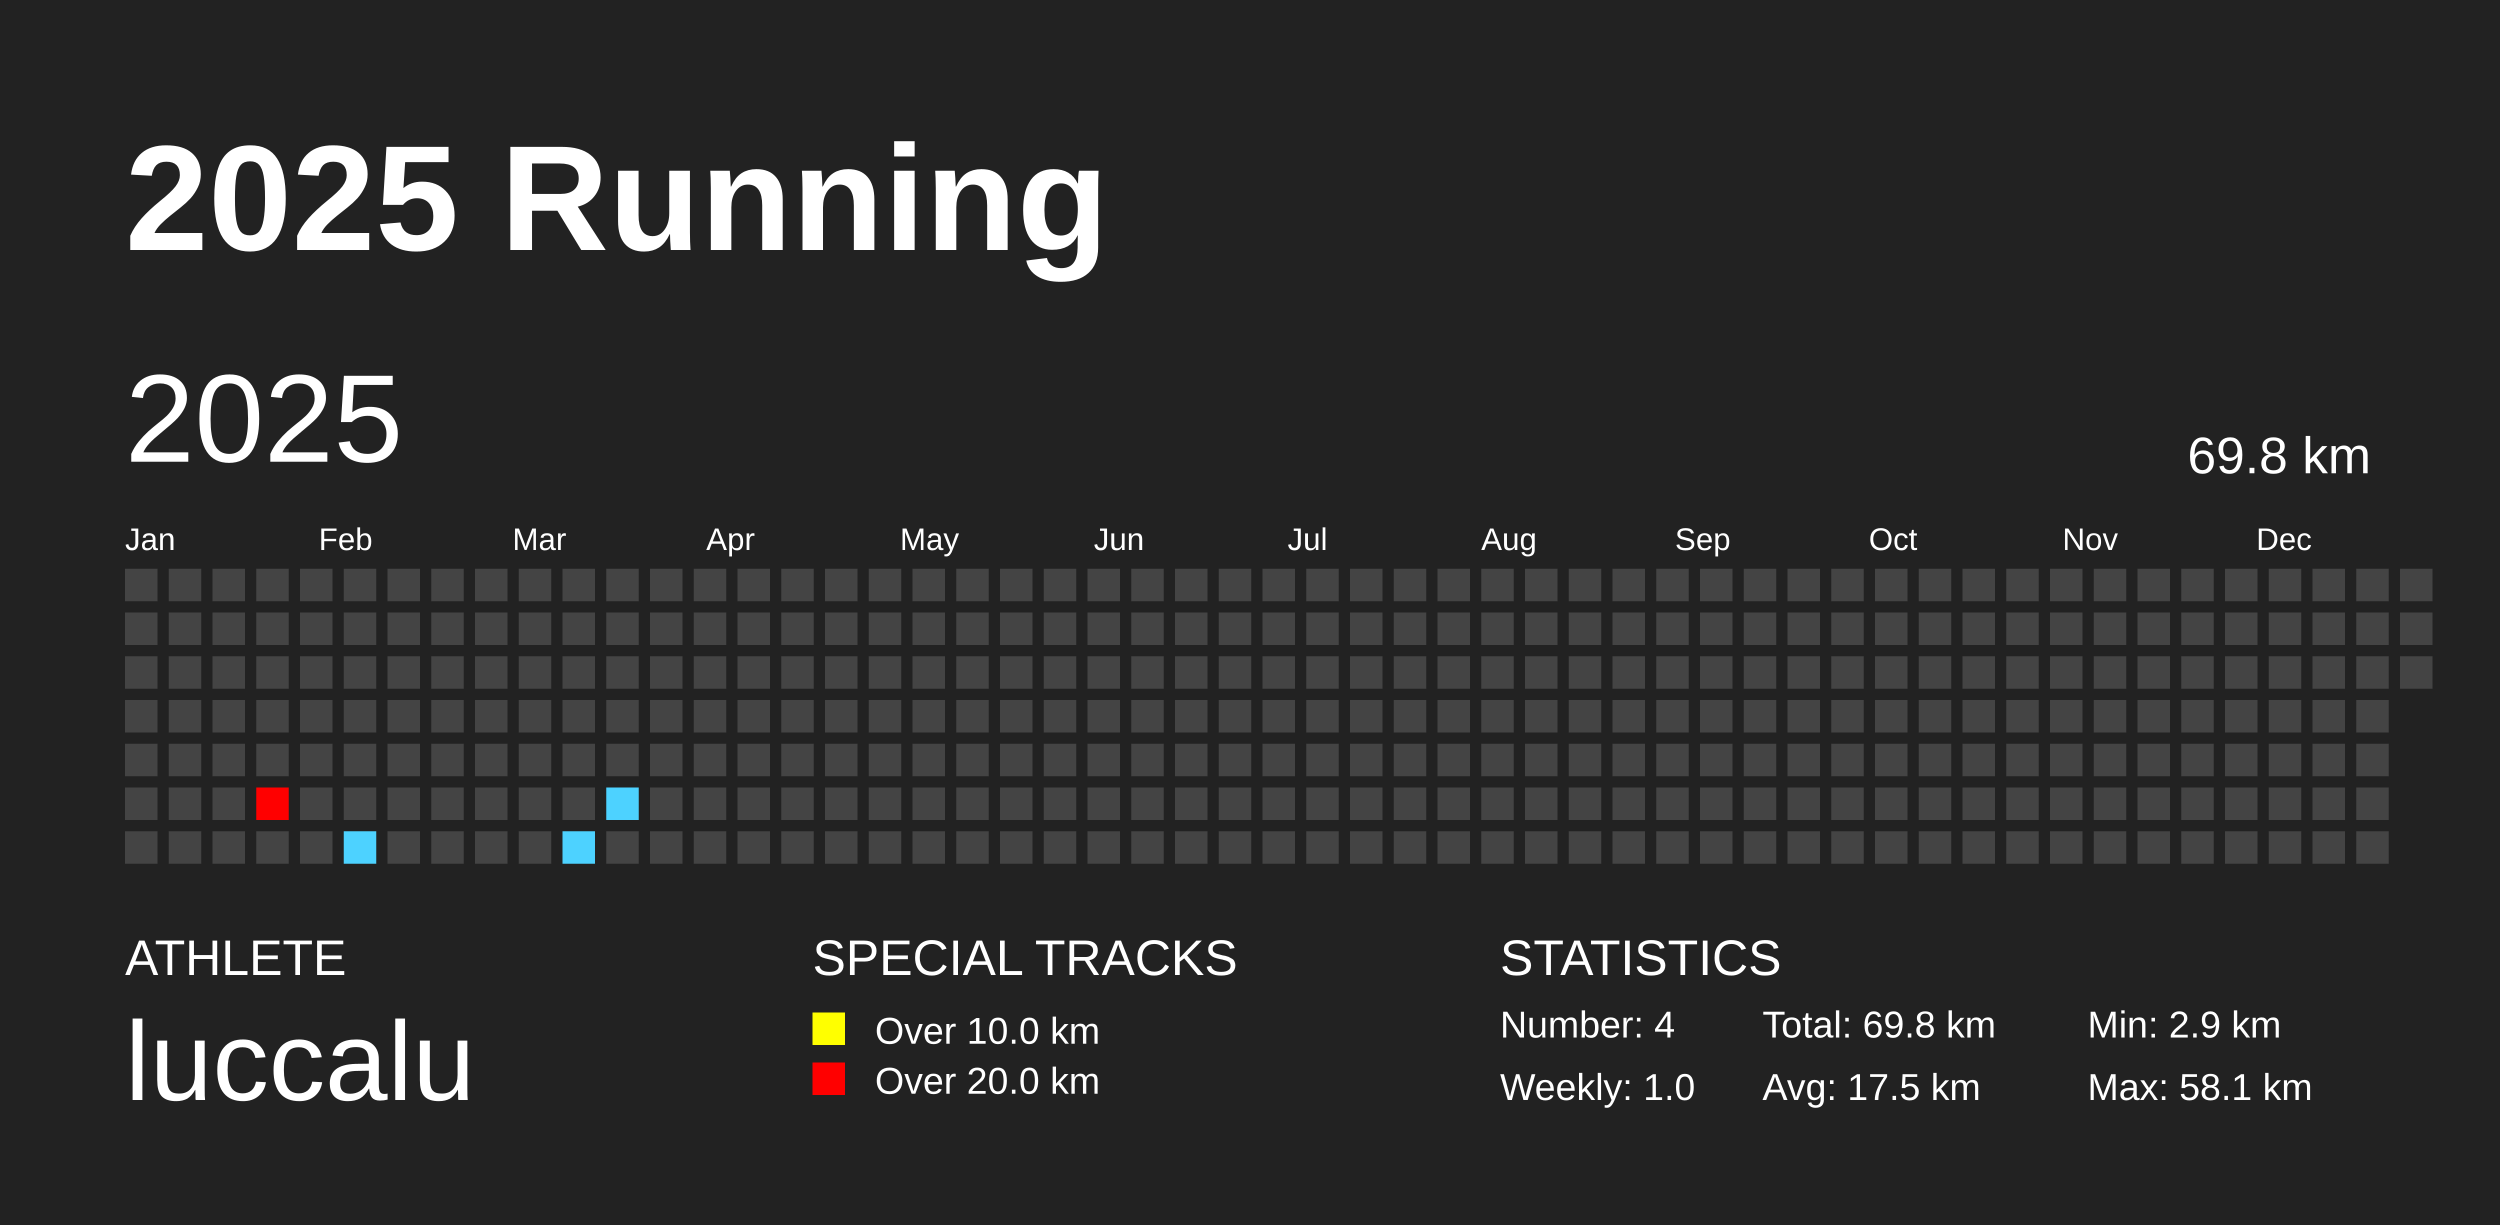
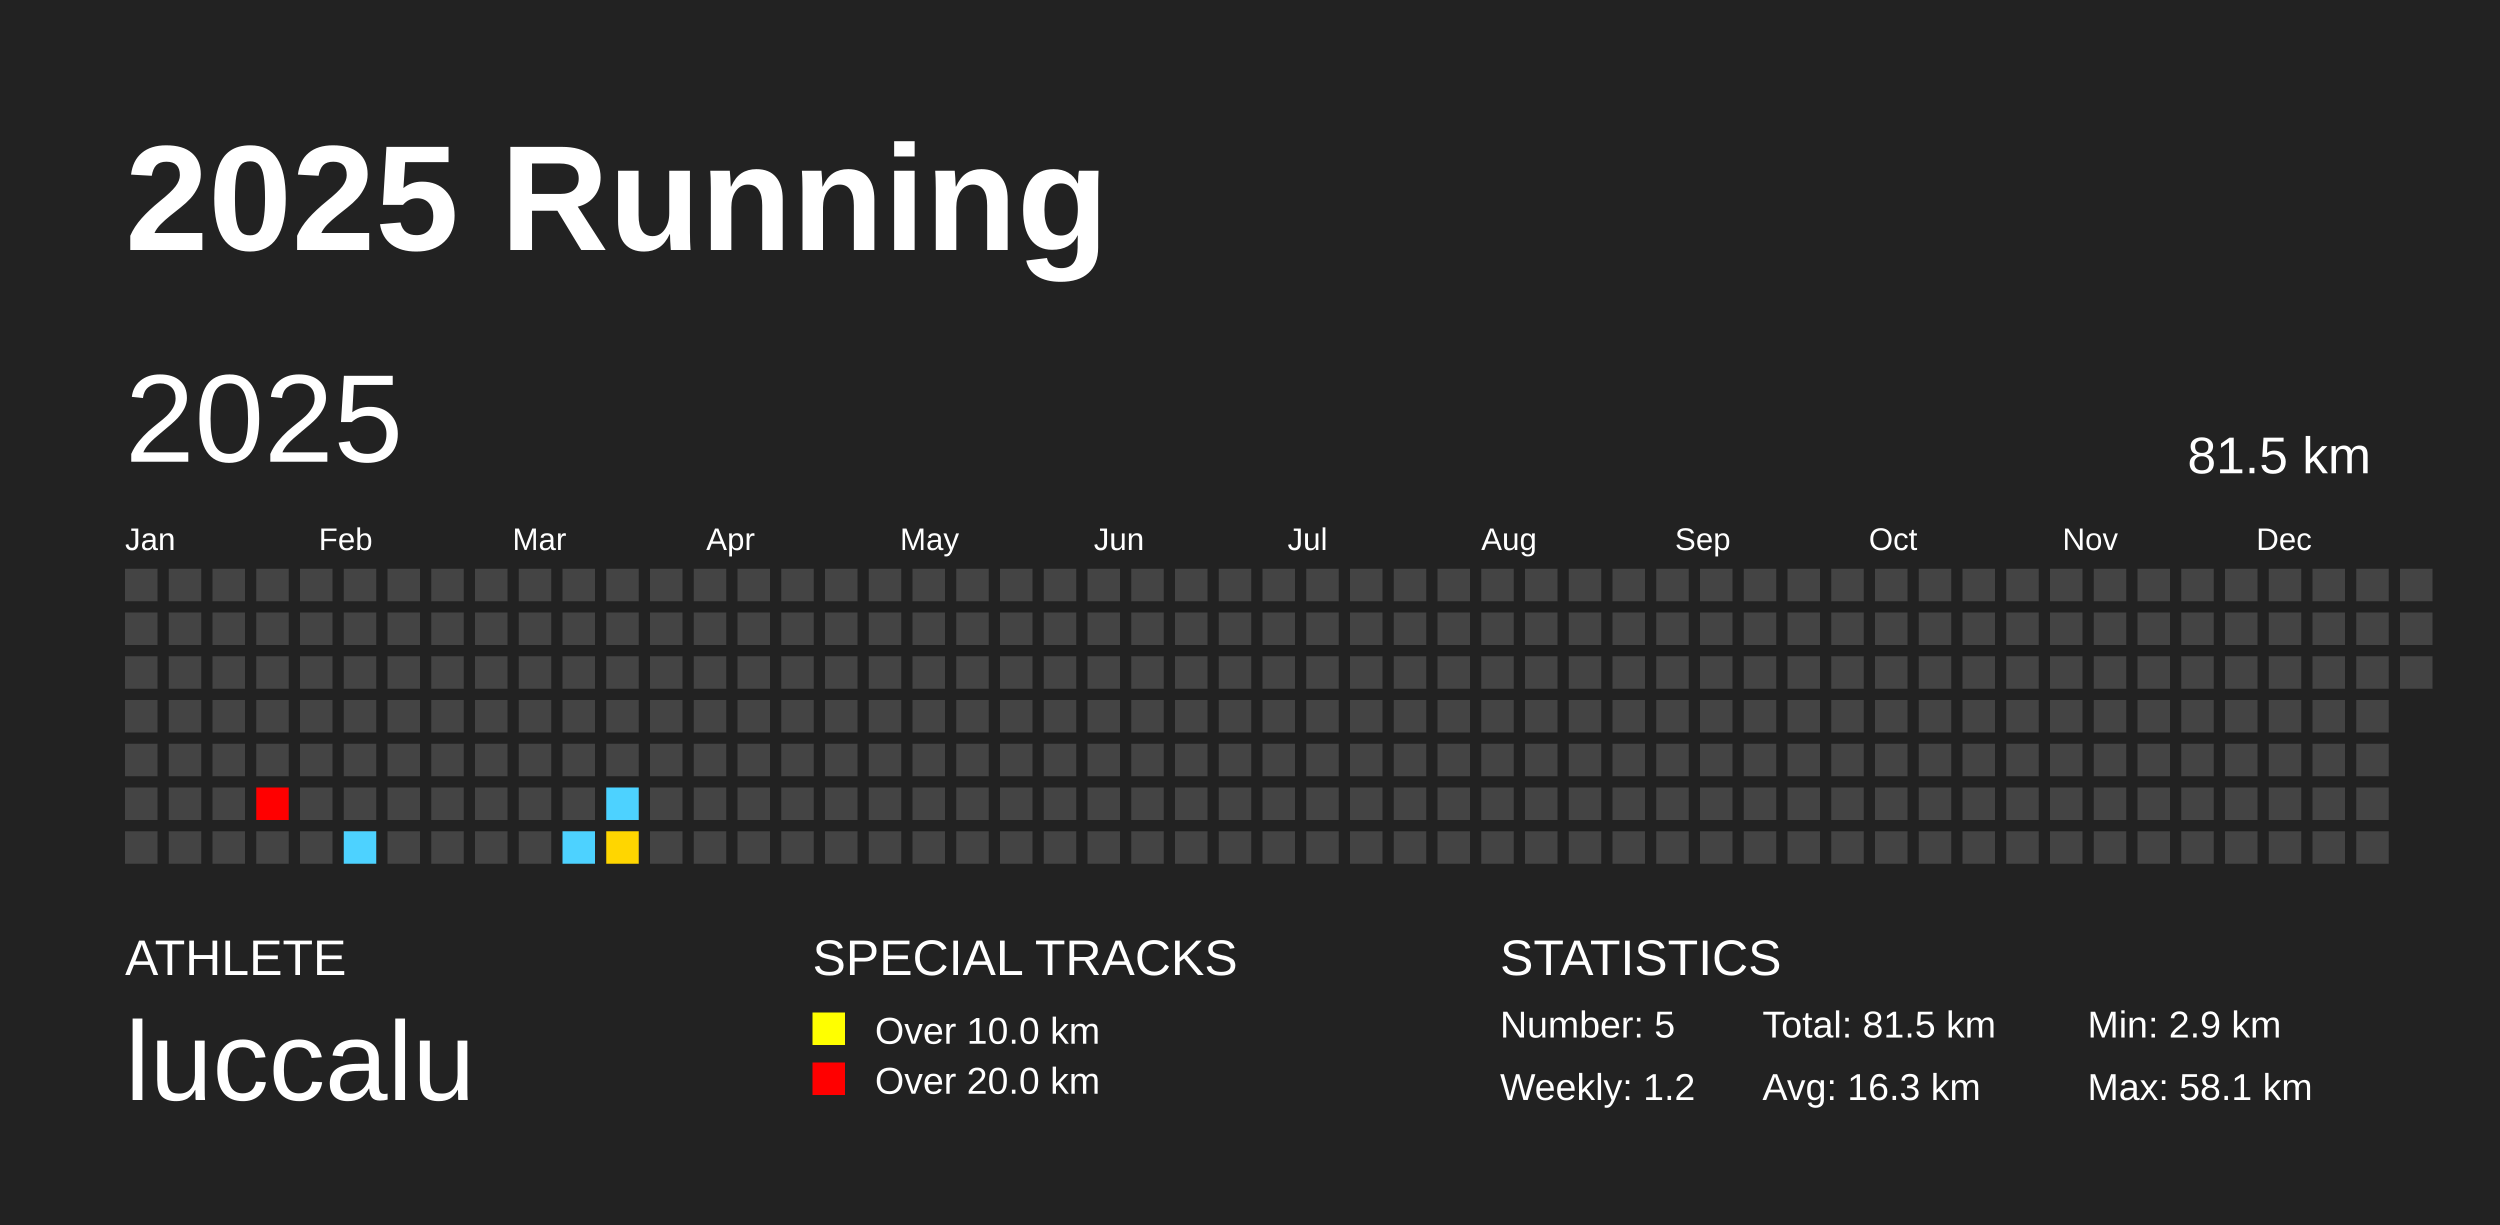
<svg xmlns="http://www.w3.org/2000/svg" baseProfile="full" height="98mm" version="1.1" viewBox="0,0,200,98" width="200mm">
  <defs />
  <rect fill="#222222" height="98" width="200" x="0" y="0" />
  <text fill="#FFFFFF" style="font-size:12px; font-family:Arial; font-weight:bold;" x="10" y="20">2025 Running</text>
  <text fill="#FFFFFF" style="font-size:4px; font-family:Arial" x="10" y="78">ATHLETE</text>
  <text fill="#FFFFFF" style="font-size:9px; font-family:Arial" x="10" y="88">luccalu</text>
  <text fill="#FFFFFF" style="font-size:4px; font-family:Arial" x="65" y="78">SPECIAL TRACKS</text>
  <rect fill="yellow" height="2.6" width="2.6" x="65" y="81" />
  <text fill="#FFFFFF" style="font-size:3px; font-family:Arial" x="70" y="83.5">Over 10.0 km</text>
  <rect fill="red" height="2.6" width="2.6" x="65" y="85" />
  <text fill="#FFFFFF" style="font-size:3px; font-family:Arial" x="70" y="87.5">Over 20.0 km</text>
  <text fill="#FFFFFF" style="font-size:4px; font-family:Arial" x="120" y="78">STATISTICS</text>
-   <text fill="#FFFFFF" style="font-size:3px; font-family:Arial" x="120" y="83">Number: 4</text>
-   <text fill="#FFFFFF" style="font-size:3px; font-family:Arial" x="120" y="88">Weekly: 1.0</text>
-   <text fill="#FFFFFF" style="font-size:3px; font-family:Arial" x="141" y="83">Total: 69.8 km</text>
-   <text fill="#FFFFFF" style="font-size:3px; font-family:Arial" x="141" y="88">Avg: 17.5 km</text>
+   <text fill="#FFFFFF" style="font-size:3px; font-family:Arial" x="120" y="83">Number: 5</text>
+   <text fill="#FFFFFF" style="font-size:3px; font-family:Arial" x="120" y="88">Weekly: 1.2</text>
+   <text fill="#FFFFFF" style="font-size:3px; font-family:Arial" x="141" y="83">Total: 81.5 km</text>
+   <text fill="#FFFFFF" style="font-size:3px; font-family:Arial" x="141" y="88">Avg: 16.3 km</text>
  <text fill="#FFFFFF" style="font-size:3px; font-family:Arial" x="167" y="83">Min: 2.9 km</text>
  <text fill="#FFFFFF" style="font-size:3px; font-family:Arial" x="167" y="88">Max: 58.1 km</text>
  <text dominant-baseline="hanging" fill="#FFFFFF" style="font-size:10.0px; font-family:Arial;" x="10" y="30">2025</text>
-   <text dominant-baseline="hanging" fill="#FFFFFF" style="font-size:4.125px; font-family:Arial;" x="175" y="35">69.8 km</text>
+   <text dominant-baseline="hanging" fill="#FFFFFF" style="font-size:4.125px; font-family:Arial;" x="175" y="35">81.5 km</text>
  <text fill="#FFFFFF" style="font-size:2.5px; font-family:Arial" x="10.0" y="44">Jan</text>
  <text fill="#FFFFFF" style="font-size:2.5px; font-family:Arial" x="25.5" y="44">Feb</text>
  <text fill="#FFFFFF" style="font-size:2.5px; font-family:Arial" x="41.0" y="44">Mar</text>
  <text fill="#FFFFFF" style="font-size:2.5px; font-family:Arial" x="56.5" y="44">Apr</text>
  <text fill="#FFFFFF" style="font-size:2.5px; font-family:Arial" x="72.0" y="44">May</text>
  <text fill="#FFFFFF" style="font-size:2.5px; font-family:Arial" x="87.5" y="44">Jun</text>
  <text fill="#FFFFFF" style="font-size:2.5px; font-family:Arial" x="103.0" y="44">Jul</text>
  <text fill="#FFFFFF" style="font-size:2.5px; font-family:Arial" x="118.5" y="44">Aug</text>
  <text fill="#FFFFFF" style="font-size:2.5px; font-family:Arial" x="134.0" y="44">Sep</text>
  <text fill="#FFFFFF" style="font-size:2.5px; font-family:Arial" x="149.5" y="44">Oct</text>
  <text fill="#FFFFFF" style="font-size:2.5px; font-family:Arial" x="165.0" y="44">Nov</text>
  <text fill="#FFFFFF" style="font-size:2.5px; font-family:Arial" x="180.5" y="44">Dec</text>
  <rect fill="#444444" height="2.6" width="2.6" x="10.0" y="45.5" />
  <rect fill="#444444" height="2.6" width="2.6" x="10.0" y="49.0" />
  <rect fill="#444444" height="2.6" width="2.6" x="10.0" y="52.5" />
  <rect fill="#444444" height="2.6" width="2.6" x="10.0" y="56.0" />
  <rect fill="#444444" height="2.6" width="2.6" x="10.0" y="59.5" />
  <rect fill="#444444" height="2.6" width="2.6" x="10.0" y="63.0" />
  <rect fill="#444444" height="2.6" width="2.6" x="10.0" y="66.5" />
  <rect fill="#444444" height="2.6" width="2.6" x="13.5" y="45.5" />
  <rect fill="#444444" height="2.6" width="2.6" x="13.5" y="49.0" />
  <rect fill="#444444" height="2.6" width="2.6" x="13.5" y="52.5" />
  <rect fill="#444444" height="2.6" width="2.6" x="13.5" y="56.0" />
  <rect fill="#444444" height="2.6" width="2.6" x="13.5" y="59.5" />
  <rect fill="#444444" height="2.6" width="2.6" x="13.5" y="63.0" />
  <rect fill="#444444" height="2.6" width="2.6" x="13.5" y="66.5" />
  <rect fill="#444444" height="2.6" width="2.6" x="17.0" y="45.5" />
  <rect fill="#444444" height="2.6" width="2.6" x="17.0" y="49.0" />
  <rect fill="#444444" height="2.6" width="2.6" x="17.0" y="52.5" />
  <rect fill="#444444" height="2.6" width="2.6" x="17.0" y="56.0" />
  <rect fill="#444444" height="2.6" width="2.6" x="17.0" y="59.5" />
  <rect fill="#444444" height="2.6" width="2.6" x="17.0" y="63.0" />
  <rect fill="#444444" height="2.6" width="2.6" x="17.0" y="66.5" />
  <rect fill="#444444" height="2.6" width="2.6" x="20.5" y="45.5" />
  <rect fill="#444444" height="2.6" width="2.6" x="20.5" y="49.0" />
  <rect fill="#444444" height="2.6" width="2.6" x="20.5" y="52.5" />
  <rect fill="#444444" height="2.6" width="2.6" x="20.5" y="56.0" />
  <rect fill="#444444" height="2.6" width="2.6" x="20.5" y="59.5" />
  <rect fill="red" height="2.6" width="2.6" x="20.5" y="63.0" />
  <rect fill="#444444" height="2.6" width="2.6" x="20.5" y="66.5" />
  <rect fill="#444444" height="2.6" width="2.6" x="24.0" y="45.5" />
  <rect fill="#444444" height="2.6" width="2.6" x="24.0" y="49.0" />
  <rect fill="#444444" height="2.6" width="2.6" x="24.0" y="52.5" />
  <rect fill="#444444" height="2.6" width="2.6" x="24.0" y="56.0" />
  <rect fill="#444444" height="2.6" width="2.6" x="24.0" y="59.5" />
  <rect fill="#444444" height="2.6" width="2.6" x="24.0" y="63.0" />
  <rect fill="#444444" height="2.6" width="2.6" x="24.0" y="66.5" />
  <rect fill="#444444" height="2.6" width="2.6" x="27.5" y="45.5" />
  <rect fill="#444444" height="2.6" width="2.6" x="27.5" y="49.0" />
  <rect fill="#444444" height="2.6" width="2.6" x="27.5" y="52.5" />
  <rect fill="#444444" height="2.6" width="2.6" x="27.5" y="56.0" />
  <rect fill="#444444" height="2.6" width="2.6" x="27.5" y="59.5" />
  <rect fill="#444444" height="2.6" width="2.6" x="27.5" y="63.0" />
  <rect fill="#4dd2ff" height="2.6" width="2.6" x="27.5" y="66.5" />
  <rect fill="#444444" height="2.6" width="2.6" x="31.0" y="45.5" />
  <rect fill="#444444" height="2.6" width="2.6" x="31.0" y="49.0" />
  <rect fill="#444444" height="2.6" width="2.6" x="31.0" y="52.5" />
  <rect fill="#444444" height="2.6" width="2.6" x="31.0" y="56.0" />
  <rect fill="#444444" height="2.6" width="2.6" x="31.0" y="59.5" />
  <rect fill="#444444" height="2.6" width="2.6" x="31.0" y="63.0" />
  <rect fill="#444444" height="2.6" width="2.6" x="31.0" y="66.5" />
  <rect fill="#444444" height="2.6" width="2.6" x="34.5" y="45.5" />
  <rect fill="#444444" height="2.6" width="2.6" x="34.5" y="49.0" />
  <rect fill="#444444" height="2.6" width="2.6" x="34.5" y="52.5" />
  <rect fill="#444444" height="2.6" width="2.6" x="34.5" y="56.0" />
  <rect fill="#444444" height="2.6" width="2.6" x="34.5" y="59.5" />
  <rect fill="#444444" height="2.6" width="2.6" x="34.5" y="63.0" />
  <rect fill="#444444" height="2.6" width="2.6" x="34.5" y="66.5" />
  <rect fill="#444444" height="2.6" width="2.6" x="38.0" y="45.5" />
  <rect fill="#444444" height="2.6" width="2.6" x="38.0" y="49.0" />
  <rect fill="#444444" height="2.6" width="2.6" x="38.0" y="52.5" />
  <rect fill="#444444" height="2.6" width="2.6" x="38.0" y="56.0" />
  <rect fill="#444444" height="2.6" width="2.6" x="38.0" y="59.5" />
  <rect fill="#444444" height="2.6" width="2.6" x="38.0" y="63.0" />
  <rect fill="#444444" height="2.6" width="2.6" x="38.0" y="66.5" />
  <rect fill="#444444" height="2.6" width="2.6" x="41.5" y="45.5" />
  <rect fill="#444444" height="2.6" width="2.6" x="41.5" y="49.0" />
  <rect fill="#444444" height="2.6" width="2.6" x="41.5" y="52.5" />
  <rect fill="#444444" height="2.6" width="2.6" x="41.5" y="56.0" />
  <rect fill="#444444" height="2.6" width="2.6" x="41.5" y="59.5" />
  <rect fill="#444444" height="2.6" width="2.6" x="41.5" y="63.0" />
  <rect fill="#444444" height="2.6" width="2.6" x="41.5" y="66.5" />
  <rect fill="#444444" height="2.6" width="2.6" x="45.0" y="45.5" />
  <rect fill="#444444" height="2.6" width="2.6" x="45.0" y="49.0" />
  <rect fill="#444444" height="2.6" width="2.6" x="45.0" y="52.5" />
  <rect fill="#444444" height="2.6" width="2.6" x="45.0" y="56.0" />
  <rect fill="#444444" height="2.6" width="2.6" x="45.0" y="59.5" />
  <rect fill="#444444" height="2.6" width="2.6" x="45.0" y="63.0" />
  <rect fill="#4dd2ff" height="2.6" width="2.6" x="45.0" y="66.5" />
  <rect fill="#444444" height="2.6" width="2.6" x="48.5" y="45.5" />
  <rect fill="#444444" height="2.6" width="2.6" x="48.5" y="49.0" />
  <rect fill="#444444" height="2.6" width="2.6" x="48.5" y="52.5" />
  <rect fill="#444444" height="2.6" width="2.6" x="48.5" y="56.0" />
  <rect fill="#444444" height="2.6" width="2.6" x="48.5" y="59.5" />
  <rect fill="#4dd2ff" height="2.6" width="2.6" x="48.5" y="63.0" />
-   <rect fill="#444444" height="2.6" width="2.6" x="48.5" y="66.5" />
+   <rect fill="#ffd600" height="2.6" width="2.6" x="48.5" y="66.5" />
  <rect fill="#444444" height="2.6" width="2.6" x="52.0" y="45.5" />
  <rect fill="#444444" height="2.6" width="2.6" x="52.0" y="49.0" />
  <rect fill="#444444" height="2.6" width="2.6" x="52.0" y="52.5" />
  <rect fill="#444444" height="2.6" width="2.6" x="52.0" y="56.0" />
  <rect fill="#444444" height="2.6" width="2.6" x="52.0" y="59.5" />
  <rect fill="#444444" height="2.6" width="2.6" x="52.0" y="63.0" />
  <rect fill="#444444" height="2.6" width="2.6" x="52.0" y="66.5" />
  <rect fill="#444444" height="2.6" width="2.6" x="55.5" y="45.5" />
  <rect fill="#444444" height="2.6" width="2.6" x="55.5" y="49.0" />
  <rect fill="#444444" height="2.6" width="2.6" x="55.5" y="52.5" />
  <rect fill="#444444" height="2.6" width="2.6" x="55.5" y="56.0" />
  <rect fill="#444444" height="2.6" width="2.6" x="55.5" y="59.5" />
  <rect fill="#444444" height="2.6" width="2.6" x="55.5" y="63.0" />
  <rect fill="#444444" height="2.6" width="2.6" x="55.5" y="66.5" />
  <rect fill="#444444" height="2.6" width="2.6" x="59.0" y="45.5" />
  <rect fill="#444444" height="2.6" width="2.6" x="59.0" y="49.0" />
  <rect fill="#444444" height="2.6" width="2.6" x="59.0" y="52.5" />
  <rect fill="#444444" height="2.6" width="2.6" x="59.0" y="56.0" />
  <rect fill="#444444" height="2.6" width="2.6" x="59.0" y="59.5" />
  <rect fill="#444444" height="2.6" width="2.6" x="59.0" y="63.0" />
  <rect fill="#444444" height="2.6" width="2.6" x="59.0" y="66.5" />
  <rect fill="#444444" height="2.6" width="2.6" x="62.5" y="45.5" />
  <rect fill="#444444" height="2.6" width="2.6" x="62.5" y="49.0" />
  <rect fill="#444444" height="2.6" width="2.6" x="62.5" y="52.5" />
  <rect fill="#444444" height="2.6" width="2.6" x="62.5" y="56.0" />
  <rect fill="#444444" height="2.6" width="2.6" x="62.5" y="59.5" />
  <rect fill="#444444" height="2.6" width="2.6" x="62.5" y="63.0" />
  <rect fill="#444444" height="2.6" width="2.6" x="62.5" y="66.5" />
  <rect fill="#444444" height="2.6" width="2.6" x="66.0" y="45.5" />
  <rect fill="#444444" height="2.6" width="2.6" x="66.0" y="49.0" />
  <rect fill="#444444" height="2.6" width="2.6" x="66.0" y="52.5" />
  <rect fill="#444444" height="2.6" width="2.6" x="66.0" y="56.0" />
  <rect fill="#444444" height="2.6" width="2.6" x="66.0" y="59.5" />
  <rect fill="#444444" height="2.6" width="2.6" x="66.0" y="63.0" />
  <rect fill="#444444" height="2.6" width="2.6" x="66.0" y="66.5" />
  <rect fill="#444444" height="2.6" width="2.6" x="69.5" y="45.5" />
  <rect fill="#444444" height="2.6" width="2.6" x="69.5" y="49.0" />
  <rect fill="#444444" height="2.6" width="2.6" x="69.5" y="52.5" />
  <rect fill="#444444" height="2.6" width="2.6" x="69.5" y="56.0" />
  <rect fill="#444444" height="2.6" width="2.6" x="69.5" y="59.5" />
  <rect fill="#444444" height="2.6" width="2.6" x="69.5" y="63.0" />
  <rect fill="#444444" height="2.6" width="2.6" x="69.5" y="66.5" />
  <rect fill="#444444" height="2.6" width="2.6" x="73.0" y="45.5" />
  <rect fill="#444444" height="2.6" width="2.6" x="73.0" y="49.0" />
  <rect fill="#444444" height="2.6" width="2.6" x="73.0" y="52.5" />
  <rect fill="#444444" height="2.6" width="2.6" x="73.0" y="56.0" />
  <rect fill="#444444" height="2.6" width="2.6" x="73.0" y="59.5" />
  <rect fill="#444444" height="2.6" width="2.6" x="73.0" y="63.0" />
  <rect fill="#444444" height="2.6" width="2.6" x="73.0" y="66.5" />
  <rect fill="#444444" height="2.6" width="2.6" x="76.5" y="45.5" />
  <rect fill="#444444" height="2.6" width="2.6" x="76.5" y="49.0" />
  <rect fill="#444444" height="2.6" width="2.6" x="76.5" y="52.5" />
  <rect fill="#444444" height="2.6" width="2.6" x="76.5" y="56.0" />
  <rect fill="#444444" height="2.6" width="2.6" x="76.5" y="59.5" />
  <rect fill="#444444" height="2.6" width="2.6" x="76.5" y="63.0" />
  <rect fill="#444444" height="2.6" width="2.6" x="76.5" y="66.5" />
  <rect fill="#444444" height="2.6" width="2.6" x="80.0" y="45.5" />
  <rect fill="#444444" height="2.6" width="2.6" x="80.0" y="49.0" />
  <rect fill="#444444" height="2.6" width="2.6" x="80.0" y="52.5" />
  <rect fill="#444444" height="2.6" width="2.6" x="80.0" y="56.0" />
  <rect fill="#444444" height="2.6" width="2.6" x="80.0" y="59.5" />
  <rect fill="#444444" height="2.6" width="2.6" x="80.0" y="63.0" />
  <rect fill="#444444" height="2.6" width="2.6" x="80.0" y="66.5" />
  <rect fill="#444444" height="2.6" width="2.6" x="83.5" y="45.5" />
  <rect fill="#444444" height="2.6" width="2.6" x="83.5" y="49.0" />
  <rect fill="#444444" height="2.6" width="2.6" x="83.5" y="52.5" />
  <rect fill="#444444" height="2.6" width="2.6" x="83.5" y="56.0" />
  <rect fill="#444444" height="2.6" width="2.6" x="83.5" y="59.5" />
  <rect fill="#444444" height="2.6" width="2.6" x="83.5" y="63.0" />
  <rect fill="#444444" height="2.6" width="2.6" x="83.5" y="66.5" />
  <rect fill="#444444" height="2.6" width="2.6" x="87.0" y="45.5" />
  <rect fill="#444444" height="2.6" width="2.6" x="87.0" y="49.0" />
  <rect fill="#444444" height="2.6" width="2.6" x="87.0" y="52.5" />
  <rect fill="#444444" height="2.6" width="2.6" x="87.0" y="56.0" />
  <rect fill="#444444" height="2.6" width="2.6" x="87.0" y="59.5" />
  <rect fill="#444444" height="2.6" width="2.6" x="87.0" y="63.0" />
  <rect fill="#444444" height="2.6" width="2.6" x="87.0" y="66.5" />
  <rect fill="#444444" height="2.6" width="2.6" x="90.5" y="45.5" />
  <rect fill="#444444" height="2.6" width="2.6" x="90.5" y="49.0" />
  <rect fill="#444444" height="2.6" width="2.6" x="90.5" y="52.5" />
  <rect fill="#444444" height="2.6" width="2.6" x="90.5" y="56.0" />
  <rect fill="#444444" height="2.6" width="2.6" x="90.5" y="59.5" />
  <rect fill="#444444" height="2.6" width="2.6" x="90.5" y="63.0" />
  <rect fill="#444444" height="2.6" width="2.6" x="90.5" y="66.5" />
  <rect fill="#444444" height="2.6" width="2.6" x="94.0" y="45.5" />
  <rect fill="#444444" height="2.6" width="2.6" x="94.0" y="49.0" />
  <rect fill="#444444" height="2.6" width="2.6" x="94.0" y="52.5" />
  <rect fill="#444444" height="2.6" width="2.6" x="94.0" y="56.0" />
  <rect fill="#444444" height="2.6" width="2.6" x="94.0" y="59.5" />
  <rect fill="#444444" height="2.6" width="2.6" x="94.0" y="63.0" />
  <rect fill="#444444" height="2.6" width="2.6" x="94.0" y="66.5" />
  <rect fill="#444444" height="2.6" width="2.6" x="97.5" y="45.5" />
  <rect fill="#444444" height="2.6" width="2.6" x="97.5" y="49.0" />
  <rect fill="#444444" height="2.6" width="2.6" x="97.5" y="52.5" />
  <rect fill="#444444" height="2.6" width="2.6" x="97.5" y="56.0" />
  <rect fill="#444444" height="2.6" width="2.6" x="97.5" y="59.5" />
  <rect fill="#444444" height="2.6" width="2.6" x="97.5" y="63.0" />
  <rect fill="#444444" height="2.6" width="2.6" x="97.5" y="66.5" />
  <rect fill="#444444" height="2.6" width="2.6" x="101.0" y="45.5" />
  <rect fill="#444444" height="2.6" width="2.6" x="101.0" y="49.0" />
  <rect fill="#444444" height="2.6" width="2.6" x="101.0" y="52.5" />
  <rect fill="#444444" height="2.6" width="2.6" x="101.0" y="56.0" />
  <rect fill="#444444" height="2.6" width="2.6" x="101.0" y="59.5" />
  <rect fill="#444444" height="2.6" width="2.6" x="101.0" y="63.0" />
  <rect fill="#444444" height="2.6" width="2.6" x="101.0" y="66.5" />
  <rect fill="#444444" height="2.6" width="2.6" x="104.5" y="45.5" />
  <rect fill="#444444" height="2.6" width="2.6" x="104.5" y="49.0" />
  <rect fill="#444444" height="2.6" width="2.6" x="104.5" y="52.5" />
  <rect fill="#444444" height="2.6" width="2.6" x="104.5" y="56.0" />
  <rect fill="#444444" height="2.6" width="2.6" x="104.5" y="59.5" />
  <rect fill="#444444" height="2.6" width="2.6" x="104.5" y="63.0" />
  <rect fill="#444444" height="2.6" width="2.6" x="104.5" y="66.5" />
  <rect fill="#444444" height="2.6" width="2.6" x="108.0" y="45.5" />
  <rect fill="#444444" height="2.6" width="2.6" x="108.0" y="49.0" />
  <rect fill="#444444" height="2.6" width="2.6" x="108.0" y="52.5" />
  <rect fill="#444444" height="2.6" width="2.6" x="108.0" y="56.0" />
  <rect fill="#444444" height="2.6" width="2.6" x="108.0" y="59.5" />
  <rect fill="#444444" height="2.6" width="2.6" x="108.0" y="63.0" />
  <rect fill="#444444" height="2.6" width="2.6" x="108.0" y="66.5" />
  <rect fill="#444444" height="2.6" width="2.6" x="111.5" y="45.5" />
  <rect fill="#444444" height="2.6" width="2.6" x="111.5" y="49.0" />
  <rect fill="#444444" height="2.6" width="2.6" x="111.5" y="52.5" />
  <rect fill="#444444" height="2.6" width="2.6" x="111.5" y="56.0" />
  <rect fill="#444444" height="2.6" width="2.6" x="111.5" y="59.5" />
  <rect fill="#444444" height="2.6" width="2.6" x="111.5" y="63.0" />
  <rect fill="#444444" height="2.6" width="2.6" x="111.5" y="66.5" />
  <rect fill="#444444" height="2.6" width="2.6" x="115.0" y="45.5" />
  <rect fill="#444444" height="2.6" width="2.6" x="115.0" y="49.0" />
  <rect fill="#444444" height="2.6" width="2.6" x="115.0" y="52.5" />
  <rect fill="#444444" height="2.6" width="2.6" x="115.0" y="56.0" />
  <rect fill="#444444" height="2.6" width="2.6" x="115.0" y="59.5" />
  <rect fill="#444444" height="2.6" width="2.6" x="115.0" y="63.0" />
  <rect fill="#444444" height="2.6" width="2.6" x="115.0" y="66.5" />
  <rect fill="#444444" height="2.6" width="2.6" x="118.5" y="45.5" />
  <rect fill="#444444" height="2.6" width="2.6" x="118.5" y="49.0" />
  <rect fill="#444444" height="2.6" width="2.6" x="118.5" y="52.5" />
  <rect fill="#444444" height="2.6" width="2.6" x="118.5" y="56.0" />
  <rect fill="#444444" height="2.6" width="2.6" x="118.5" y="59.5" />
  <rect fill="#444444" height="2.6" width="2.6" x="118.5" y="63.0" />
  <rect fill="#444444" height="2.6" width="2.6" x="118.5" y="66.5" />
  <rect fill="#444444" height="2.6" width="2.6" x="122.0" y="45.5" />
  <rect fill="#444444" height="2.6" width="2.6" x="122.0" y="49.0" />
  <rect fill="#444444" height="2.6" width="2.6" x="122.0" y="52.5" />
  <rect fill="#444444" height="2.6" width="2.6" x="122.0" y="56.0" />
  <rect fill="#444444" height="2.6" width="2.6" x="122.0" y="59.5" />
  <rect fill="#444444" height="2.6" width="2.6" x="122.0" y="63.0" />
  <rect fill="#444444" height="2.6" width="2.6" x="122.0" y="66.5" />
  <rect fill="#444444" height="2.6" width="2.6" x="125.5" y="45.5" />
  <rect fill="#444444" height="2.6" width="2.6" x="125.5" y="49.0" />
  <rect fill="#444444" height="2.6" width="2.6" x="125.5" y="52.5" />
  <rect fill="#444444" height="2.6" width="2.6" x="125.5" y="56.0" />
  <rect fill="#444444" height="2.6" width="2.6" x="125.5" y="59.5" />
  <rect fill="#444444" height="2.6" width="2.6" x="125.5" y="63.0" />
  <rect fill="#444444" height="2.6" width="2.6" x="125.5" y="66.5" />
  <rect fill="#444444" height="2.6" width="2.6" x="129.0" y="45.5" />
  <rect fill="#444444" height="2.6" width="2.6" x="129.0" y="49.0" />
  <rect fill="#444444" height="2.6" width="2.6" x="129.0" y="52.5" />
  <rect fill="#444444" height="2.6" width="2.6" x="129.0" y="56.0" />
  <rect fill="#444444" height="2.6" width="2.6" x="129.0" y="59.5" />
  <rect fill="#444444" height="2.6" width="2.6" x="129.0" y="63.0" />
  <rect fill="#444444" height="2.6" width="2.6" x="129.0" y="66.5" />
  <rect fill="#444444" height="2.6" width="2.6" x="132.5" y="45.5" />
  <rect fill="#444444" height="2.6" width="2.6" x="132.5" y="49.0" />
  <rect fill="#444444" height="2.6" width="2.6" x="132.5" y="52.5" />
  <rect fill="#444444" height="2.6" width="2.6" x="132.5" y="56.0" />
  <rect fill="#444444" height="2.6" width="2.6" x="132.5" y="59.5" />
  <rect fill="#444444" height="2.6" width="2.6" x="132.5" y="63.0" />
  <rect fill="#444444" height="2.6" width="2.6" x="132.5" y="66.5" />
  <rect fill="#444444" height="2.6" width="2.6" x="136.0" y="45.5" />
  <rect fill="#444444" height="2.6" width="2.6" x="136.0" y="49.0" />
  <rect fill="#444444" height="2.6" width="2.6" x="136.0" y="52.5" />
  <rect fill="#444444" height="2.6" width="2.6" x="136.0" y="56.0" />
  <rect fill="#444444" height="2.6" width="2.6" x="136.0" y="59.5" />
  <rect fill="#444444" height="2.6" width="2.6" x="136.0" y="63.0" />
  <rect fill="#444444" height="2.6" width="2.6" x="136.0" y="66.5" />
  <rect fill="#444444" height="2.6" width="2.6" x="139.5" y="45.5" />
  <rect fill="#444444" height="2.6" width="2.6" x="139.5" y="49.0" />
  <rect fill="#444444" height="2.6" width="2.6" x="139.5" y="52.5" />
  <rect fill="#444444" height="2.6" width="2.6" x="139.5" y="56.0" />
  <rect fill="#444444" height="2.6" width="2.6" x="139.5" y="59.5" />
  <rect fill="#444444" height="2.6" width="2.6" x="139.5" y="63.0" />
  <rect fill="#444444" height="2.6" width="2.6" x="139.5" y="66.5" />
  <rect fill="#444444" height="2.6" width="2.6" x="143.0" y="45.5" />
  <rect fill="#444444" height="2.6" width="2.6" x="143.0" y="49.0" />
  <rect fill="#444444" height="2.6" width="2.6" x="143.0" y="52.5" />
  <rect fill="#444444" height="2.6" width="2.6" x="143.0" y="56.0" />
  <rect fill="#444444" height="2.6" width="2.6" x="143.0" y="59.5" />
  <rect fill="#444444" height="2.6" width="2.6" x="143.0" y="63.0" />
  <rect fill="#444444" height="2.6" width="2.6" x="143.0" y="66.5" />
  <rect fill="#444444" height="2.6" width="2.6" x="146.5" y="45.5" />
  <rect fill="#444444" height="2.6" width="2.6" x="146.5" y="49.0" />
  <rect fill="#444444" height="2.6" width="2.6" x="146.5" y="52.5" />
  <rect fill="#444444" height="2.6" width="2.6" x="146.5" y="56.0" />
  <rect fill="#444444" height="2.6" width="2.6" x="146.5" y="59.5" />
  <rect fill="#444444" height="2.6" width="2.6" x="146.5" y="63.0" />
  <rect fill="#444444" height="2.6" width="2.6" x="146.5" y="66.5" />
  <rect fill="#444444" height="2.6" width="2.6" x="150.0" y="45.5" />
  <rect fill="#444444" height="2.6" width="2.6" x="150.0" y="49.0" />
  <rect fill="#444444" height="2.6" width="2.6" x="150.0" y="52.5" />
  <rect fill="#444444" height="2.6" width="2.6" x="150.0" y="56.0" />
  <rect fill="#444444" height="2.6" width="2.6" x="150.0" y="59.5" />
  <rect fill="#444444" height="2.6" width="2.6" x="150.0" y="63.0" />
  <rect fill="#444444" height="2.6" width="2.6" x="150.0" y="66.5" />
  <rect fill="#444444" height="2.6" width="2.6" x="153.5" y="45.5" />
  <rect fill="#444444" height="2.6" width="2.6" x="153.5" y="49.0" />
  <rect fill="#444444" height="2.6" width="2.6" x="153.5" y="52.5" />
  <rect fill="#444444" height="2.6" width="2.6" x="153.5" y="56.0" />
  <rect fill="#444444" height="2.6" width="2.6" x="153.5" y="59.5" />
  <rect fill="#444444" height="2.6" width="2.6" x="153.5" y="63.0" />
  <rect fill="#444444" height="2.6" width="2.6" x="153.5" y="66.5" />
  <rect fill="#444444" height="2.6" width="2.6" x="157.0" y="45.5" />
  <rect fill="#444444" height="2.6" width="2.6" x="157.0" y="49.0" />
  <rect fill="#444444" height="2.6" width="2.6" x="157.0" y="52.5" />
  <rect fill="#444444" height="2.6" width="2.6" x="157.0" y="56.0" />
  <rect fill="#444444" height="2.6" width="2.6" x="157.0" y="59.5" />
  <rect fill="#444444" height="2.6" width="2.6" x="157.0" y="63.0" />
  <rect fill="#444444" height="2.6" width="2.6" x="157.0" y="66.5" />
  <rect fill="#444444" height="2.6" width="2.6" x="160.5" y="45.5" />
  <rect fill="#444444" height="2.6" width="2.6" x="160.5" y="49.0" />
  <rect fill="#444444" height="2.6" width="2.6" x="160.5" y="52.5" />
  <rect fill="#444444" height="2.6" width="2.6" x="160.5" y="56.0" />
  <rect fill="#444444" height="2.6" width="2.6" x="160.5" y="59.5" />
  <rect fill="#444444" height="2.6" width="2.6" x="160.5" y="63.0" />
  <rect fill="#444444" height="2.6" width="2.6" x="160.5" y="66.5" />
  <rect fill="#444444" height="2.6" width="2.6" x="164.0" y="45.5" />
  <rect fill="#444444" height="2.6" width="2.6" x="164.0" y="49.0" />
  <rect fill="#444444" height="2.6" width="2.6" x="164.0" y="52.5" />
  <rect fill="#444444" height="2.6" width="2.6" x="164.0" y="56.0" />
  <rect fill="#444444" height="2.6" width="2.6" x="164.0" y="59.5" />
  <rect fill="#444444" height="2.6" width="2.6" x="164.0" y="63.0" />
  <rect fill="#444444" height="2.6" width="2.6" x="164.0" y="66.5" />
  <rect fill="#444444" height="2.6" width="2.6" x="167.5" y="45.5" />
  <rect fill="#444444" height="2.6" width="2.6" x="167.5" y="49.0" />
  <rect fill="#444444" height="2.6" width="2.6" x="167.5" y="52.5" />
  <rect fill="#444444" height="2.6" width="2.6" x="167.5" y="56.0" />
  <rect fill="#444444" height="2.6" width="2.6" x="167.5" y="59.5" />
  <rect fill="#444444" height="2.6" width="2.6" x="167.5" y="63.0" />
  <rect fill="#444444" height="2.6" width="2.6" x="167.5" y="66.5" />
  <rect fill="#444444" height="2.6" width="2.6" x="171.0" y="45.5" />
  <rect fill="#444444" height="2.6" width="2.6" x="171.0" y="49.0" />
  <rect fill="#444444" height="2.6" width="2.6" x="171.0" y="52.5" />
  <rect fill="#444444" height="2.6" width="2.6" x="171.0" y="56.0" />
  <rect fill="#444444" height="2.6" width="2.6" x="171.0" y="59.5" />
  <rect fill="#444444" height="2.6" width="2.6" x="171.0" y="63.0" />
  <rect fill="#444444" height="2.6" width="2.6" x="171.0" y="66.5" />
  <rect fill="#444444" height="2.6" width="2.6" x="174.5" y="45.5" />
  <rect fill="#444444" height="2.6" width="2.6" x="174.5" y="49.0" />
  <rect fill="#444444" height="2.6" width="2.6" x="174.5" y="52.5" />
  <rect fill="#444444" height="2.6" width="2.6" x="174.5" y="56.0" />
  <rect fill="#444444" height="2.6" width="2.6" x="174.5" y="59.5" />
  <rect fill="#444444" height="2.6" width="2.6" x="174.5" y="63.0" />
  <rect fill="#444444" height="2.6" width="2.6" x="174.5" y="66.5" />
  <rect fill="#444444" height="2.6" width="2.6" x="178.0" y="45.5" />
  <rect fill="#444444" height="2.6" width="2.6" x="178.0" y="49.0" />
  <rect fill="#444444" height="2.6" width="2.6" x="178.0" y="52.5" />
  <rect fill="#444444" height="2.6" width="2.6" x="178.0" y="56.0" />
  <rect fill="#444444" height="2.6" width="2.6" x="178.0" y="59.5" />
  <rect fill="#444444" height="2.6" width="2.6" x="178.0" y="63.0" />
  <rect fill="#444444" height="2.6" width="2.6" x="178.0" y="66.5" />
  <rect fill="#444444" height="2.6" width="2.6" x="181.5" y="45.5" />
  <rect fill="#444444" height="2.6" width="2.6" x="181.5" y="49.0" />
  <rect fill="#444444" height="2.6" width="2.6" x="181.5" y="52.5" />
  <rect fill="#444444" height="2.6" width="2.6" x="181.5" y="56.0" />
  <rect fill="#444444" height="2.6" width="2.6" x="181.5" y="59.5" />
  <rect fill="#444444" height="2.6" width="2.6" x="181.5" y="63.0" />
  <rect fill="#444444" height="2.6" width="2.6" x="181.5" y="66.5" />
  <rect fill="#444444" height="2.6" width="2.6" x="185.0" y="45.5" />
  <rect fill="#444444" height="2.6" width="2.6" x="185.0" y="49.0" />
  <rect fill="#444444" height="2.6" width="2.6" x="185.0" y="52.5" />
  <rect fill="#444444" height="2.6" width="2.6" x="185.0" y="56.0" />
  <rect fill="#444444" height="2.6" width="2.6" x="185.0" y="59.5" />
  <rect fill="#444444" height="2.6" width="2.6" x="185.0" y="63.0" />
  <rect fill="#444444" height="2.6" width="2.6" x="185.0" y="66.5" />
  <rect fill="#444444" height="2.6" width="2.6" x="188.5" y="45.5" />
  <rect fill="#444444" height="2.6" width="2.6" x="188.5" y="49.0" />
  <rect fill="#444444" height="2.6" width="2.6" x="188.5" y="52.5" />
  <rect fill="#444444" height="2.6" width="2.6" x="188.5" y="56.0" />
  <rect fill="#444444" height="2.6" width="2.6" x="188.5" y="59.5" />
  <rect fill="#444444" height="2.6" width="2.6" x="188.5" y="63.0" />
  <rect fill="#444444" height="2.6" width="2.6" x="188.5" y="66.5" />
  <rect fill="#444444" height="2.6" width="2.6" x="192.0" y="45.5" />
  <rect fill="#444444" height="2.6" width="2.6" x="192.0" y="49.0" />
  <rect fill="#444444" height="2.6" width="2.6" x="192.0" y="52.5" />
</svg>
